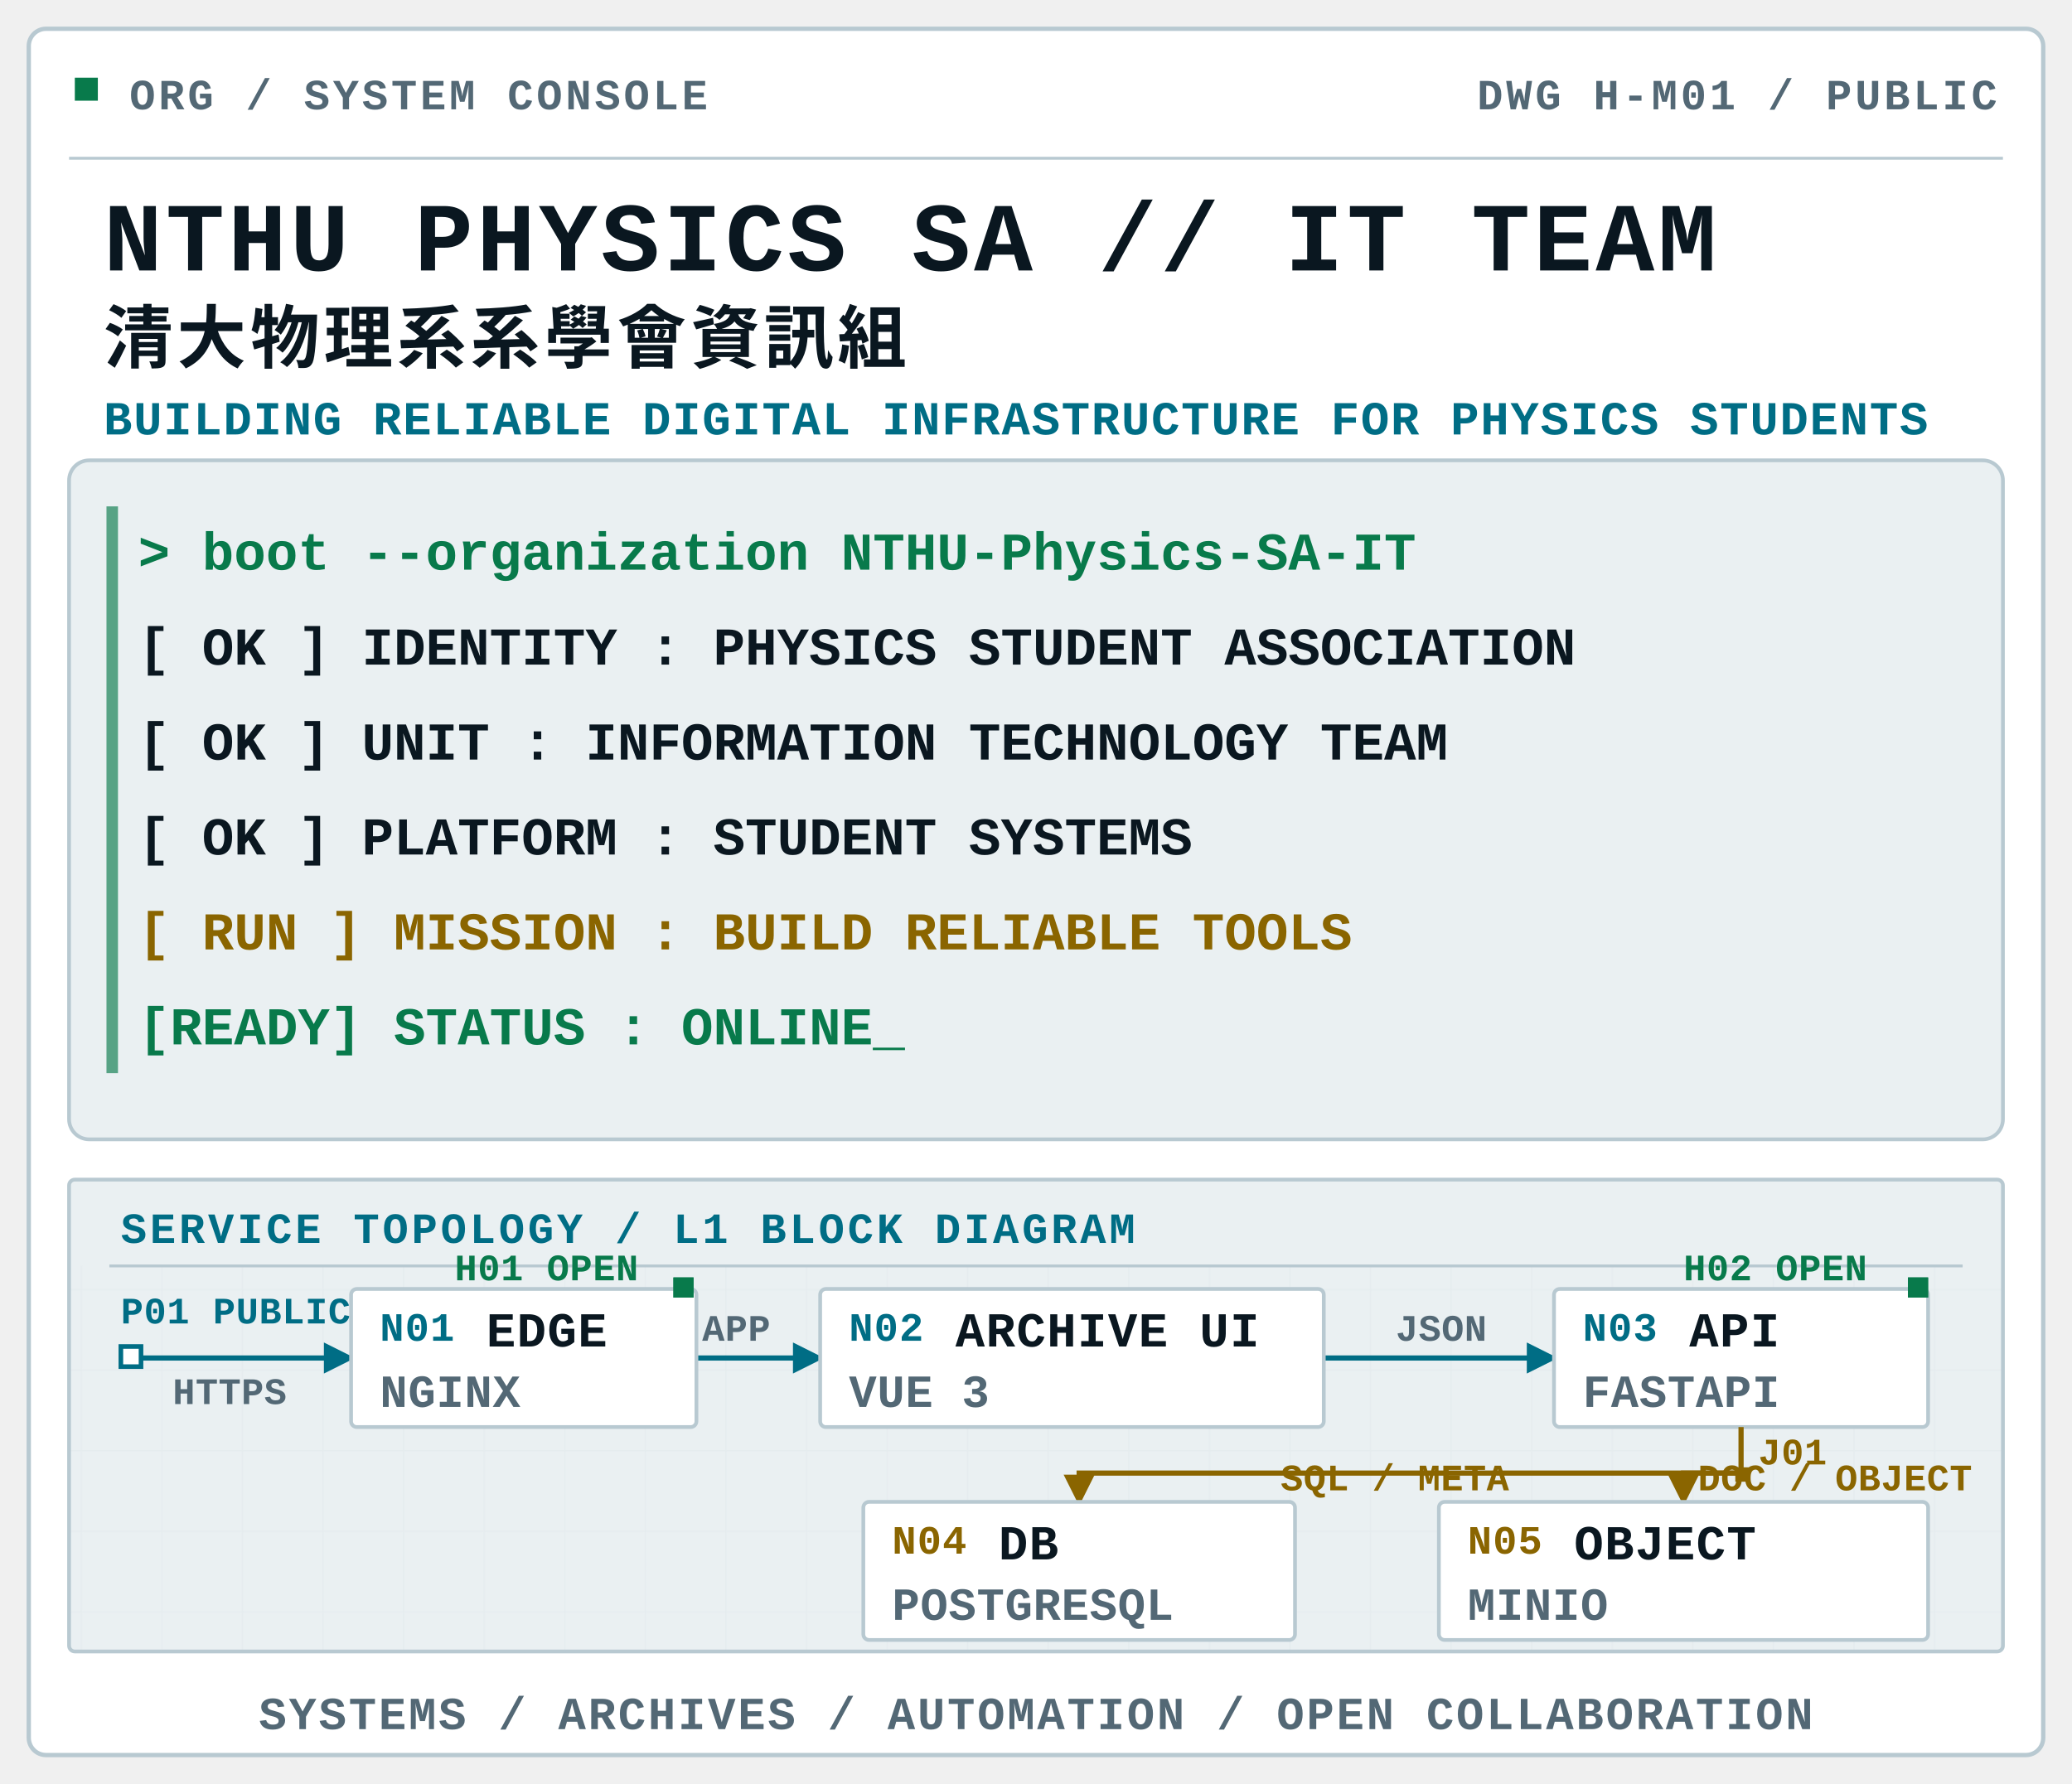
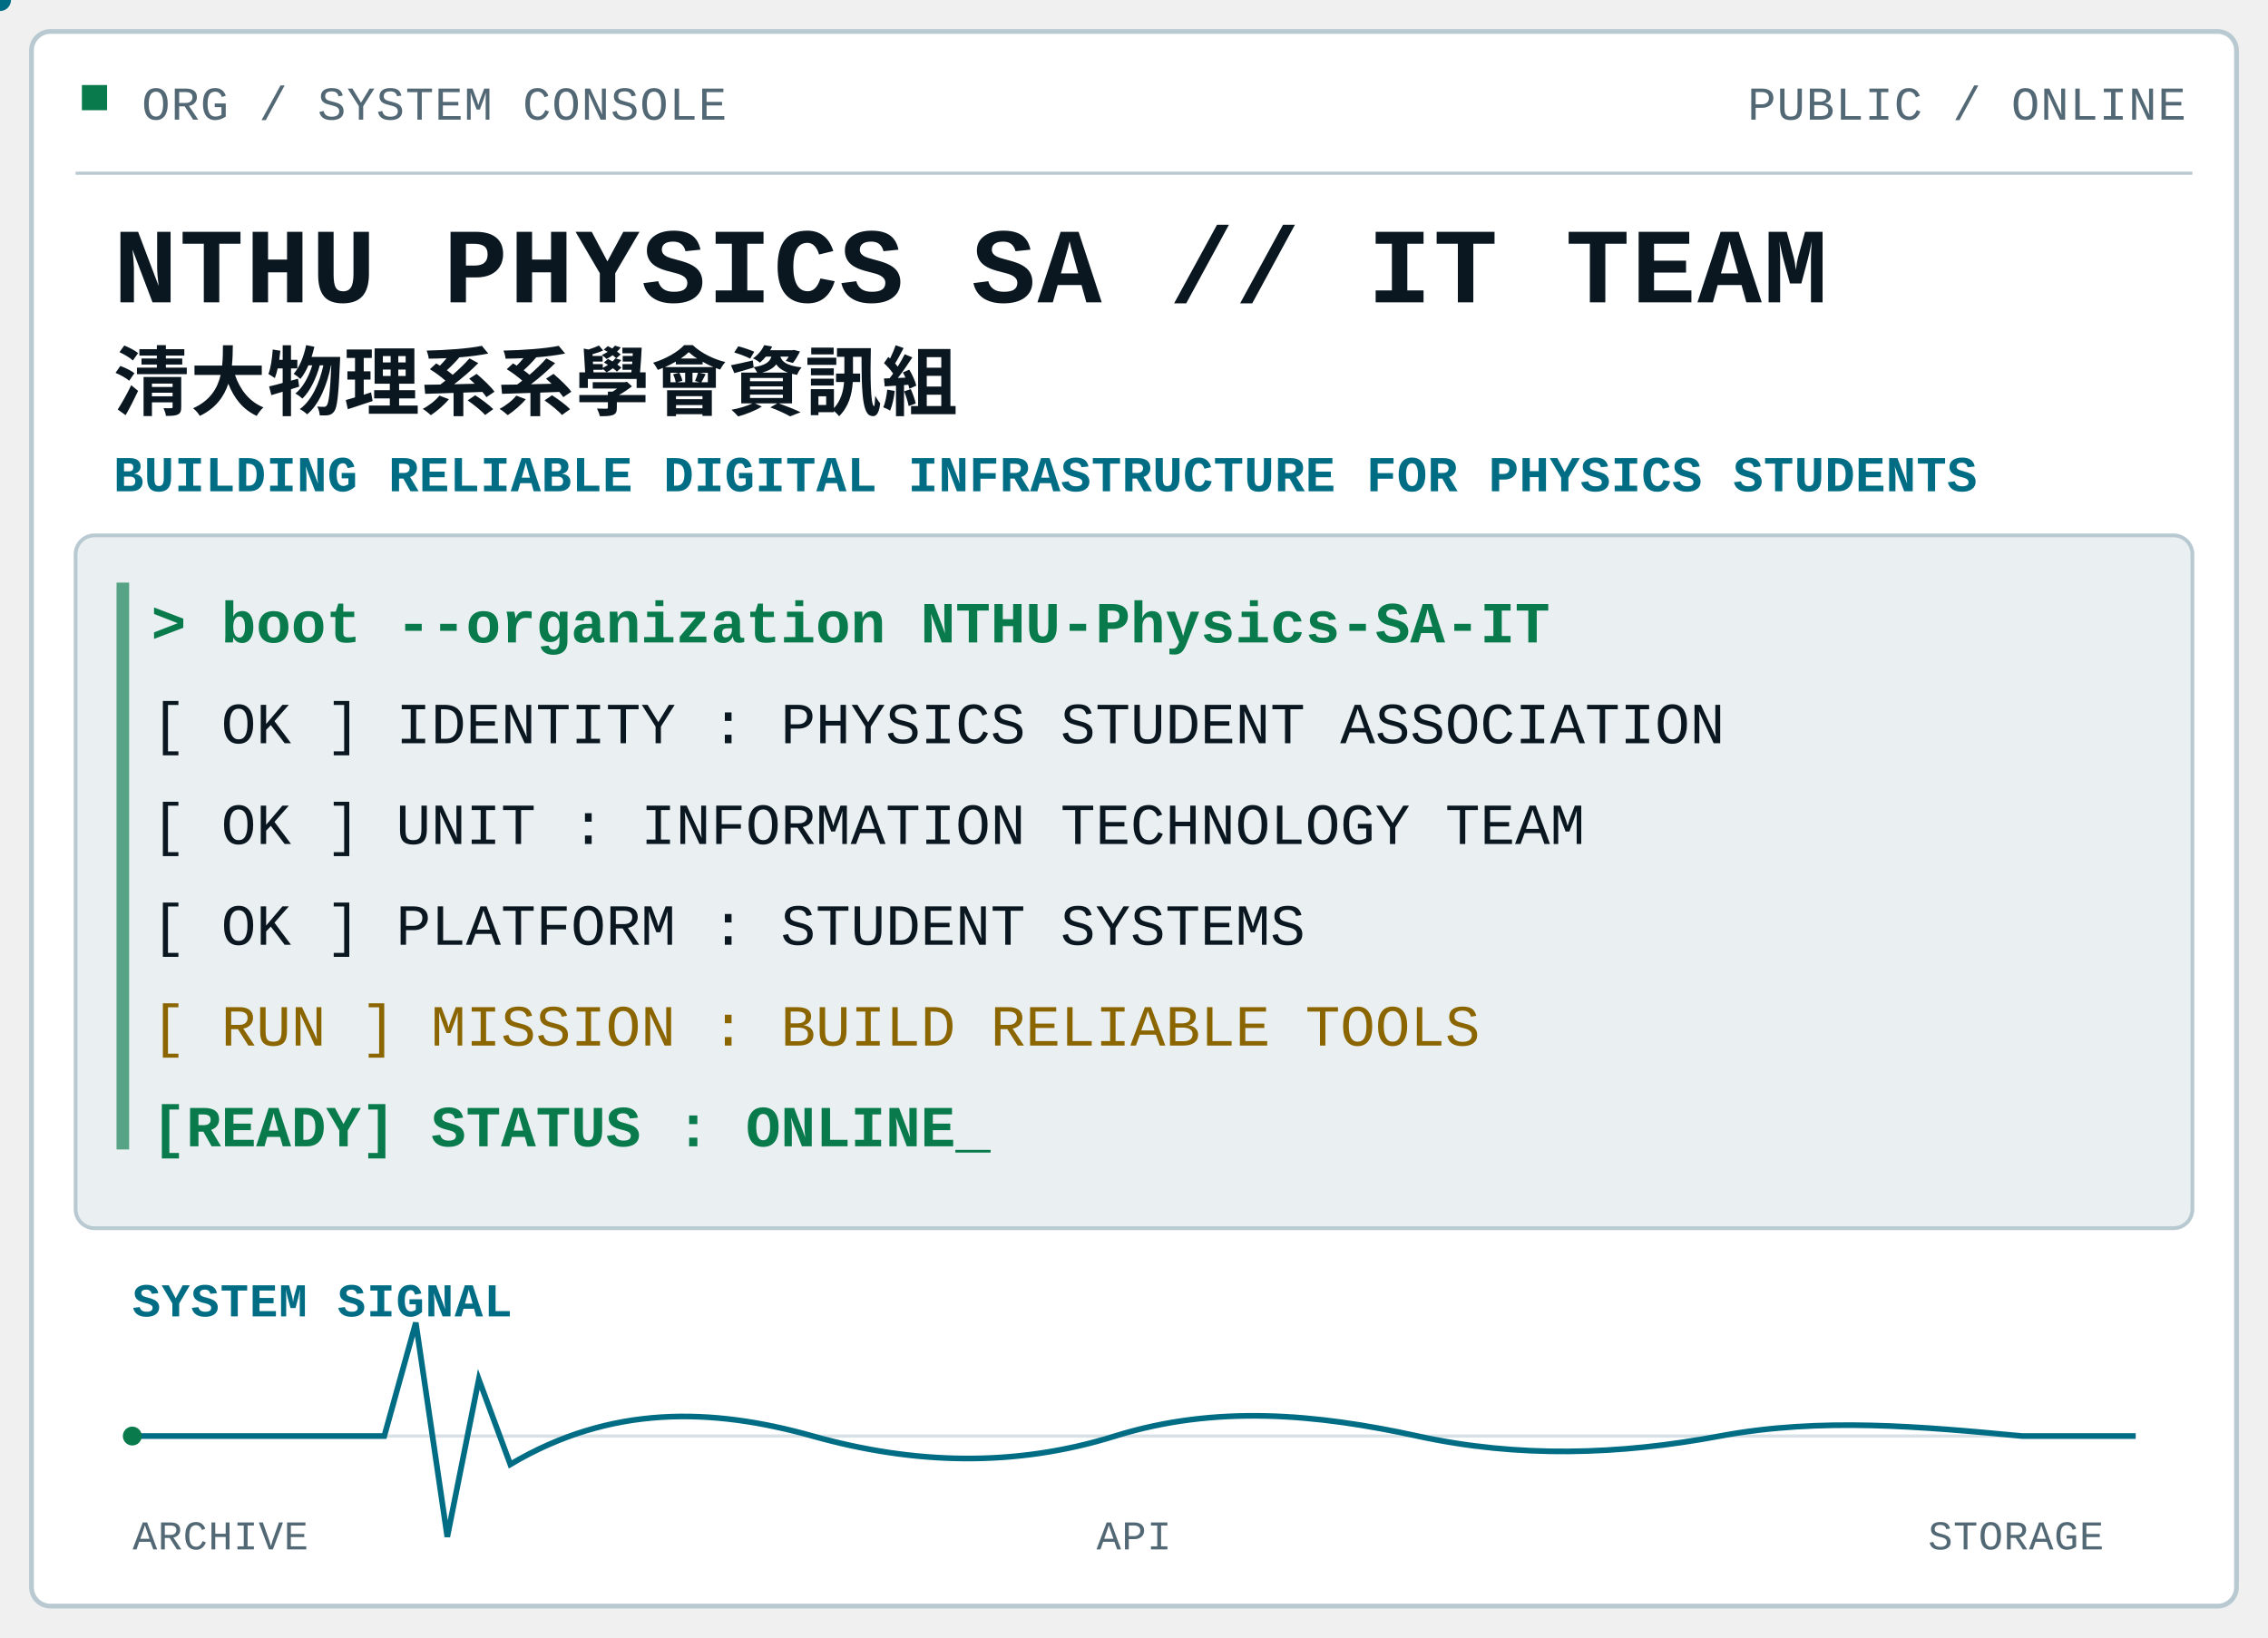
- <svg xmlns="http://www.w3.org/2000/svg" viewBox="0 0 720 620" role="img" aria-labelledby="title desc">
+ <svg xmlns="http://www.w3.org/2000/svg" viewBox="0 0 720 520" role="img" aria-labelledby="title desc">
  <defs>
-     <pattern id="grid" width="28" height="28" patternUnits="userSpaceOnUse">
-       <path d="M28 0H0V28" fill="none" stroke="#B8C9D1" stroke-width="1" opacity=".26" />
-     </pattern>
-     <marker id="arrow" viewBox="0 0 8 8" refX="7" refY="4" markerWidth="6" markerHeight="6" orient="auto">
-       <path d="M0 0L8 4L0 8Z" fill="#006D85" />
-     </marker>
-     <marker id="arrow-data" viewBox="0 0 8 8" refX="7" refY="4" markerWidth="6" markerHeight="6" orient="auto">
-       <path d="M0 0L8 4L0 8Z" fill="#8A6500" />
-     </marker>
-     <clipPath id="type-command">
-       <rect x="48" y="178" width="0" height="27">
-         <animate attributeName="width" values="0;0;40;80;120;160;200;240;280;320;360;400;460;460;0" keyTimes="0;.028;.035;.042;.049;.056;.063;.070;.077;.084;.091;.098;.105;.968;1" calcMode="discrete" dur="16s" repeatCount="indefinite" />
+     <clipPath id="terminal-reveal">
+       <rect x="48" y="181" width="0" height="28">
+         <animate attributeName="width" values="0;0;65;130;195;260;325;390;460" keyTimes="0;.08;.2;.32;.44;.56;.68;.82;1" calcMode="discrete" dur="1.4s" begin=".2s" repeatCount="1" fill="freeze" />
      </rect>
-     </clipPath>
-     <clipPath id="type-identity">
-       <rect x="48" y="211" width="0" height="27">
-         <animate attributeName="width" values="0;0;50;100;150;200;250;300;350;400;450;500;610;610;0" keyTimes="0;.108;.113;.118;.123;.128;.133;.138;.143;.148;.153;.158;.163;.968;1" calcMode="discrete" dur="16s" repeatCount="indefinite" />
+       <rect x="48" y="213" width="0" height="28">
+         <animate attributeName="width" values="0;0;90;180;270;360;450;520;610" keyTimes="0;.08;.2;.32;.44;.56;.68;.82;1" calcMode="discrete" dur="1s" begin="1.7s" repeatCount="1" fill="freeze" />
      </rect>
-     </clipPath>
-     <clipPath id="type-unit">
-       <rect x="48" y="244" width="0" height="27">
-         <animate attributeName="width" values="0;0;50;100;150;200;250;300;350;400;450;500;610;610;0" keyTimes="0;.166;.171;.176;.181;.186;.191;.196;.201;.206;.211;.216;.221;.968;1" calcMode="discrete" dur="16s" repeatCount="indefinite" />
+       <rect x="48" y="245" width="0" height="28">
+         <animate attributeName="width" values="0;0;90;180;270;360;450;520;610" keyTimes="0;.08;.2;.32;.44;.56;.68;.82;1" calcMode="discrete" dur="1s" begin="2.8s" repeatCount="1" fill="freeze" />
      </rect>
-     </clipPath>
-     <clipPath id="type-platform">
-       <rect x="48" y="277" width="0" height="27">
-         <animate attributeName="width" values="0;0;42;84;126;168;210;252;294;336;378;420;460;460;0" keyTimes="0;.224;.228;.232;.236;.240;.244;.248;.252;.256;.260;.264;.268;.968;1" calcMode="discrete" dur="16s" repeatCount="indefinite" />
+       <rect x="48" y="277" width="0" height="28">
+         <animate attributeName="width" values="0;0;76;152;228;304;380;460" keyTimes="0;.1;.24;.38;.52;.66;.82;1" calcMode="discrete" dur=".8s" begin="3.9s" repeatCount="1" fill="freeze" />
      </rect>
-     </clipPath>
-     <clipPath id="type-mission">
-       <rect x="48" y="310" width="0" height="27">
-         <animate attributeName="width" values="0;0;44;88;132;176;220;264;308;352;396;480;480;0" keyTimes="0;.270;.275;.280;.285;.290;.295;.300;.305;.310;.315;.320;.968;1" calcMode="discrete" dur="16s" repeatCount="indefinite" />
+       <rect x="48" y="309" width="0" height="28">
+         <animate attributeName="width" values="0;0;80;160;240;320;400;480" keyTimes="0;.1;.24;.38;.52;.66;.82;1" calcMode="discrete" dur=".8s" begin="4.8s" repeatCount="1" fill="freeze" />
      </rect>
-     </clipPath>
-     <clipPath id="type-status">
-       <rect x="48" y="343" width="0" height="27">
-         <animate attributeName="width" values="0;0;32;64;96;128;160;192;224;256;288;360;360;0" keyTimes="0;.318;.321;.324;.327;.330;.333;.336;.339;.342;.345;.351;.968;1" calcMode="discrete" dur="16s" repeatCount="indefinite" />
+       <rect x="48" y="341" width="0" height="28">
+         <animate attributeName="width" values="0;0;60;120;180;240;300;360" keyTimes="0;.1;.24;.38;.52;.66;.82;1" calcMode="discrete" dur=".8s" begin="5.7s" repeatCount="1" fill="freeze" />
      </rect>
    </clipPath>
    <style>
      text {
        font-family: "Courier New", Courier, "Liberation Mono", "DejaVu Sans Mono", monospace;
-         font-weight: 700;
+         font-weight: 500;
      }
      .panel { fill: #FFFFFF; }
      .raised { fill: #EAF0F2; }
      .primary { fill: #0A1720; }
      .muted { fill: #536875; }
      .green { fill: #087A4B; }
      .cyan { fill: #006D85; }
      .amber { fill: #8A6500; }
      .border { stroke: #B8C9D1; }
-       .brand { font-size: 34px; font-weight: 900; letter-spacing: 1.2px; }
-       .brand-zh { font-size: 24px; font-weight: 900; letter-spacing: 1.5px; }
-       .tagline { font-size: 16.5px; font-weight: 800; letter-spacing: .5px; }
-       .meta { font-size: 15px; font-weight: 700; letter-spacing: 1.1px; }
-       .terminal { font-size: 18.5px; font-weight: 700; }
-       .node-label { font-size: 17px; font-weight: 800; letter-spacing: .4px; }
-       .node-meta { font-size: 16px; font-weight: 700; letter-spacing: .2px; }
-       .node-id { font-size: 14px; font-weight: 800; letter-spacing: .35px; }
-       .bus-label { font-size: 13px; font-weight: 800; letter-spacing: .15px; }
-       .port-label { font-size: 13px; font-weight: 800; letter-spacing: .2px; }
-       .rail { font-size: 16px; font-weight: 800; letter-spacing: .8px; }
-       .request-bus { fill: none; stroke: #006D85; stroke-width: 1.8; marker-end: url(#arrow); }
-       .data-bus { fill: none; stroke: #8A6500; stroke-width: 1.8; marker-end: url(#arrow-data); }
-       .request-port { fill: #FFFFFF; stroke: #006D85; stroke-width: 1.6; }
-       .health-port { fill: #087A4B; }
-       .junction { fill: #8A6500; }
+       .brand { font-size: 34px; font-weight: 900; letter-spacing: .55px; }
+       .brand-zh { font-size: 24px; font-weight: 800; letter-spacing: .4px; }
+       .tagline { font-size: 16px; font-weight: 600; letter-spacing: .1px; }
+       .meta { font-size: 15px; font-weight: 500; letter-spacing: .3px; }
+       .terminal { font-size: 18.5px; font-weight: 500; }
+       .terminal-strong { font-weight: 600; }
+       .signal-heading { font-size: 15px; font-weight: 700; letter-spacing: .3px; }
+       .signal-label { font-size: 13px; font-weight: 500; letter-spacing: .2px; }
      @media (prefers-reduced-motion: reduce) {
        .motion-layer { display: none !important; }
+         .signal-motion { display: none !important; }
      }
    </style>
  </defs>
-   <rect x="10" y="10" width="700" height="600" rx="6" class="panel border" stroke-width="1.5" />
-   <g aria-hidden="true">
-     <path d="M24 55H696" class="border" stroke-width="1" />
-     <rect x="26" y="27" width="8" height="8" class="green" />
-   </g>
+   <rect x="10" y="10" width="700" height="500" rx="6" class="panel border" stroke-width="1.5" />
+   <path d="M24 55H696" class="border" stroke-width="1" />
+   <rect x="26" y="27" width="8" height="8" class="green" />
  <text x="45" y="38" class="meta muted">ORG / SYSTEM CONSOLE</text>
-   <text x="694" y="38" text-anchor="end" class="meta muted">DWG H-M01 / PUBLIC</text>
-   <text x="36" y="94" class="brand primary">NTHU PHYSICS SA // IT TEAM</text>
-   <text x="36" y="126" class="brand-zh primary">清大物理系系學會資訊組</text>
-   <text x="36" y="151" class="tagline cyan">BUILDING RELIABLE DIGITAL INFRASTRUCTURE FOR PHYSICS STUDENTS</text>
-   <rect x="24" y="160" width="672" height="236" rx="7" class="raised border" stroke-width="1.3" />
-   <rect x="37" y="176" width="4" height="197" class="green" opacity=".65" />
+   <text x="694" y="38" text-anchor="end" class="meta muted">PUBLIC / ONLINE</text>
+   <text x="36" y="96" class="brand primary">NTHU PHYSICS SA // IT TEAM</text>
+   <text x="36" y="130" class="brand-zh primary">清大物理系系學會資訊組</text>
+   <text x="36" y="156" class="tagline cyan">BUILDING RELIABLE DIGITAL INFRASTRUCTURE FOR PHYSICS STUDENTS</text>
+   <rect x="24" y="170" width="672" height="220" rx="6" class="raised border" stroke-width="1.2" />
+   <rect x="37" y="185" width="4" height="180" class="green" opacity=".65" />
  <g class="static-fallback terminal">
-     <text x="48" y="198" class="green">&gt; boot --organization NTHU-Physics-SA-IT</text>
-     <text x="48" y="231" class="primary">[ OK ] IDENTITY     : PHYSICS STUDENT ASSOCIATION</text>
-     <text x="48" y="264" class="primary">[ OK ] UNIT         : INFORMATION TECHNOLOGY TEAM</text>
-     <text x="48" y="297" class="primary">[ OK ] PLATFORM     : STUDENT SYSTEMS</text>
-     <text x="48" y="330" class="amber">[ RUN ] MISSION     : BUILD RELIABLE TOOLS</text>
-     <text x="48" y="363" class="green">[READY] STATUS      : ONLINE_</text>
+     <text x="48" y="204" class="green terminal-strong">&gt; boot --organization NTHU-Physics-SA-IT</text>
+     <text x="48" y="236" class="primary">[ OK ] IDENTITY     : PHYSICS STUDENT ASSOCIATION</text>
+     <text x="48" y="268" class="primary">[ OK ] UNIT         : INFORMATION TECHNOLOGY TEAM</text>
+     <text x="48" y="300" class="primary">[ OK ] PLATFORM     : STUDENT SYSTEMS</text>
+     <text x="48" y="332" class="amber">[ RUN ] MISSION     : BUILD RELIABLE TOOLS</text>
+     <text x="48" y="364" class="green terminal-strong">[READY] STATUS      : ONLINE_</text>
  </g>
  <g class="motion-layer">
-     <rect x="44" y="173" width="640" height="204" class="raised" opacity="0">
-       <animate attributeName="opacity" values="0;1;1;0" keyTimes="0;.002;.968;1" calcMode="discrete" dur="16s" repeatCount="indefinite" />
+     <rect x="44" y="178" width="640" height="194" class="raised" opacity="0">
+       <set attributeName="opacity" to="1" begin=".05s" fill="freeze" />
    </rect>
-     <g class="terminal">
-       <g clip-path="url(#type-command)">
-         <text x="48" y="198" class="green">&gt; boot --organization NTHU-Physics-SA-IT</text>
-       </g>
-       <g clip-path="url(#type-identity)">
-         <text x="48" y="231" class="primary">[ OK ] IDENTITY     : PHYSICS STUDENT ASSOCIATION</text>
-       </g>
-       <g clip-path="url(#type-unit)">
-         <text x="48" y="264" class="primary">[ OK ] UNIT         : INFORMATION TECHNOLOGY TEAM</text>
-       </g>
-       <g clip-path="url(#type-platform)">
-         <text x="48" y="297" class="primary">[ OK ] PLATFORM     : STUDENT SYSTEMS</text>
-       </g>
-       <g clip-path="url(#type-mission)">
-         <text x="48" y="330" class="amber">[ RUN ] MISSION     : BUILD RELIABLE TOOLS</text>
-       </g>
-       <g clip-path="url(#type-status)">
-         <text x="48" y="363" class="green">[READY] STATUS      : ONLINE_</text>
-       </g>
+     <g class="terminal" clip-path="url(#terminal-reveal)">
+       <text x="48" y="204" class="green terminal-strong">&gt; boot --organization NTHU-Physics-SA-IT</text>
+       <text x="48" y="236" class="primary">[ OK ] IDENTITY     : PHYSICS STUDENT ASSOCIATION</text>
+       <text x="48" y="268" class="primary">[ OK ] UNIT         : INFORMATION TECHNOLOGY TEAM</text>
+       <text x="48" y="300" class="primary">[ OK ] PLATFORM     : STUDENT SYSTEMS</text>
+       <text x="48" y="332" class="amber">[ RUN ] MISSION     : BUILD RELIABLE TOOLS</text>
+       <text x="48" y="364" class="green terminal-strong">[READY] STATUS      : ONLINE</text>
    </g>
-     <g opacity="0">
-       <animate attributeName="opacity" values="0;0;1;1;0" keyTimes="0;.348;.351;.968;1" calcMode="discrete" dur="16s" repeatCount="indefinite" />
-       <rect x="370" y="346" width="11" height="22" class="green">
-         <animate attributeName="opacity" values="1;0;1" dur=".8s" repeatCount="indefinite" />
-       </rect>
+     <rect x="365" y="348" width="10" height="20" class="green" opacity="0">
+       <animate attributeName="opacity" values="1;0;1" dur="1.2s" begin="6.6s" repeatCount="indefinite" />
+     </rect>
+   </g>
+   <g aria-label="System signal strip">
+     <text x="42" y="418" class="signal-heading cyan">SYSTEM SIGNAL</text>
+     <path d="M42 456H678" class="border" stroke-width="1" opacity=".55" />
+     <path d="M42 456H112L122 456L132 420L142 488L152 438L162 465C194 446 226 447 258 456C290 465 322 466 354 456C386 446 418 449 450 456C482 463 514 462 546 456C578 450 610 453 642 456H678" fill="none" stroke="#006D85" stroke-width="1.8" />
+     <circle cx="42" cy="456" r="3" class="green" />
+     <text x="70" y="492" text-anchor="middle" class="signal-label muted">ARCHIVE</text>
+     <text x="360" y="492" text-anchor="middle" class="signal-label muted">API</text>
+     <text x="640" y="492" text-anchor="middle" class="signal-label muted">STORAGE</text>
+     <g class="signal-motion">
+       <circle r="3.5" class="cyan">
+         <animateMotion dur="9s" repeatCount="indefinite" path="M42 456H112L122 456L132 420L142 488L152 438L162 465C194 446 226 447 258 456C290 465 322 466 354 456C386 446 418 449 450 456C482 463 514 462 546 456C578 450 610 453 642 456H678" />
+       </circle>
    </g>
  </g>
-   <g>
-     <rect x="24" y="410" width="672" height="164" rx="2" class="raised border" stroke-width="1.3" />
-     <text x="42" y="432" class="meta cyan">SERVICE TOPOLOGY / L1 BLOCK DIAGRAM</text>
-     <rect x="24" y="440" width="672" height="134" rx="2" fill="url(#grid)" opacity=".34" />
-     <path d="M38 440H682" class="border" stroke-width="1" />
-     <rect x="42" y="468" width="7" height="7" class="request-port" />
-     <text x="42" y="460" class="port-label cyan">P01 PUBLIC</text>
-     <path class="request-bus" d="M49 472H122" />
-     <text x="60" y="488" class="bus-label muted">HTTPS</text>
-     <path class="request-bus" d="M242 472H285" />
-     <text x="244" y="466" class="bus-label muted">APP</text>
-     <path class="request-bus" d="M460 472H540" />
-     <text x="485" y="466" class="bus-label muted">JSON</text>
-     <g transform="translate(122 448)">
-       <rect width="120" height="48" rx="2" class="panel border" stroke-width="1.3" />
-       <text x="10" y="18" class="node-id cyan">N01</text>
-       <text x="47" y="20" class="node-label primary">EDGE</text>
-       <text x="10" y="41" class="node-meta muted">NGINX</text>
-     </g>
-     <g transform="translate(285 448)">
-       <rect width="175" height="48" rx="2" class="panel border" stroke-width="1.3" />
-       <text x="10" y="18" class="node-id cyan">N02</text>
-       <text x="47" y="20" class="node-label primary">ARCHIVE UI</text>
-       <text x="10" y="41" class="node-meta muted">VUE 3</text>
-     </g>
-     <g transform="translate(540 448)">
-       <rect width="130" height="48" rx="2" class="panel border" stroke-width="1.3" />
-       <text x="10" y="18" class="node-id cyan">N03</text>
-       <text x="47" y="20" class="node-label primary">API</text>
-       <text x="10" y="41" class="node-meta muted">FASTAPI</text>
-     </g>
-     <rect x="234" y="444" width="7" height="7" class="health-port" />
-     <text x="158" y="445" class="port-label green">H01 OPEN</text>
-     <rect x="663" y="444" width="7" height="7" class="health-port" />
-     <text x="585" y="445" class="port-label green">H02 OPEN</text>
-     <g class="motion-layer">
-       <rect x="234" y="444" width="7" height="7" class="health-port">
-         <animate attributeName="opacity" values=".3;1;.3" dur="5.6s" begin="-2s" repeatCount="indefinite" />
-       </rect>
-       <rect x="663" y="444" width="7" height="7" class="health-port">
-         <animate attributeName="opacity" values=".35;1;.35" dur="4.8s" repeatCount="indefinite" />
-       </rect>
-     </g>
-     <path class="data-bus" d="M605 496V512H375V522" />
-     <path class="data-bus" d="M605 512H585V522" />
-     <rect x="603" y="510" width="5" height="5" class="junction" />
-     <text x="445" y="518" class="bus-label amber">SQL / META</text>
-     <text x="590" y="518" class="bus-label amber">DOC / OBJECT</text>
-     <text x="611" y="509" class="port-label amber">J01</text>
-     <g transform="translate(300 522)">
-       <rect width="150" height="48" rx="2" class="panel border" stroke-width="1.3" />
-       <text x="10" y="18" class="node-id amber">N04</text>
-       <text x="47" y="20" class="node-label primary">DB</text>
-       <text x="10" y="41" class="node-meta muted">POSTGRESQL</text>
-     </g>
-     <g transform="translate(500 522)">
-       <rect width="170" height="48" rx="2" class="panel border" stroke-width="1.3" />
-       <text x="10" y="18" class="node-id amber">N05</text>
-       <text x="47" y="20" class="node-label primary">OBJECT</text>
-       <text x="10" y="41" class="node-meta muted">MINIO</text>
-     </g>
-   </g>
-   <text x="360" y="601" text-anchor="middle" class="rail muted">SYSTEMS / ARCHIVES / AUTOMATION / OPEN COLLABORATION</text>
</svg>
